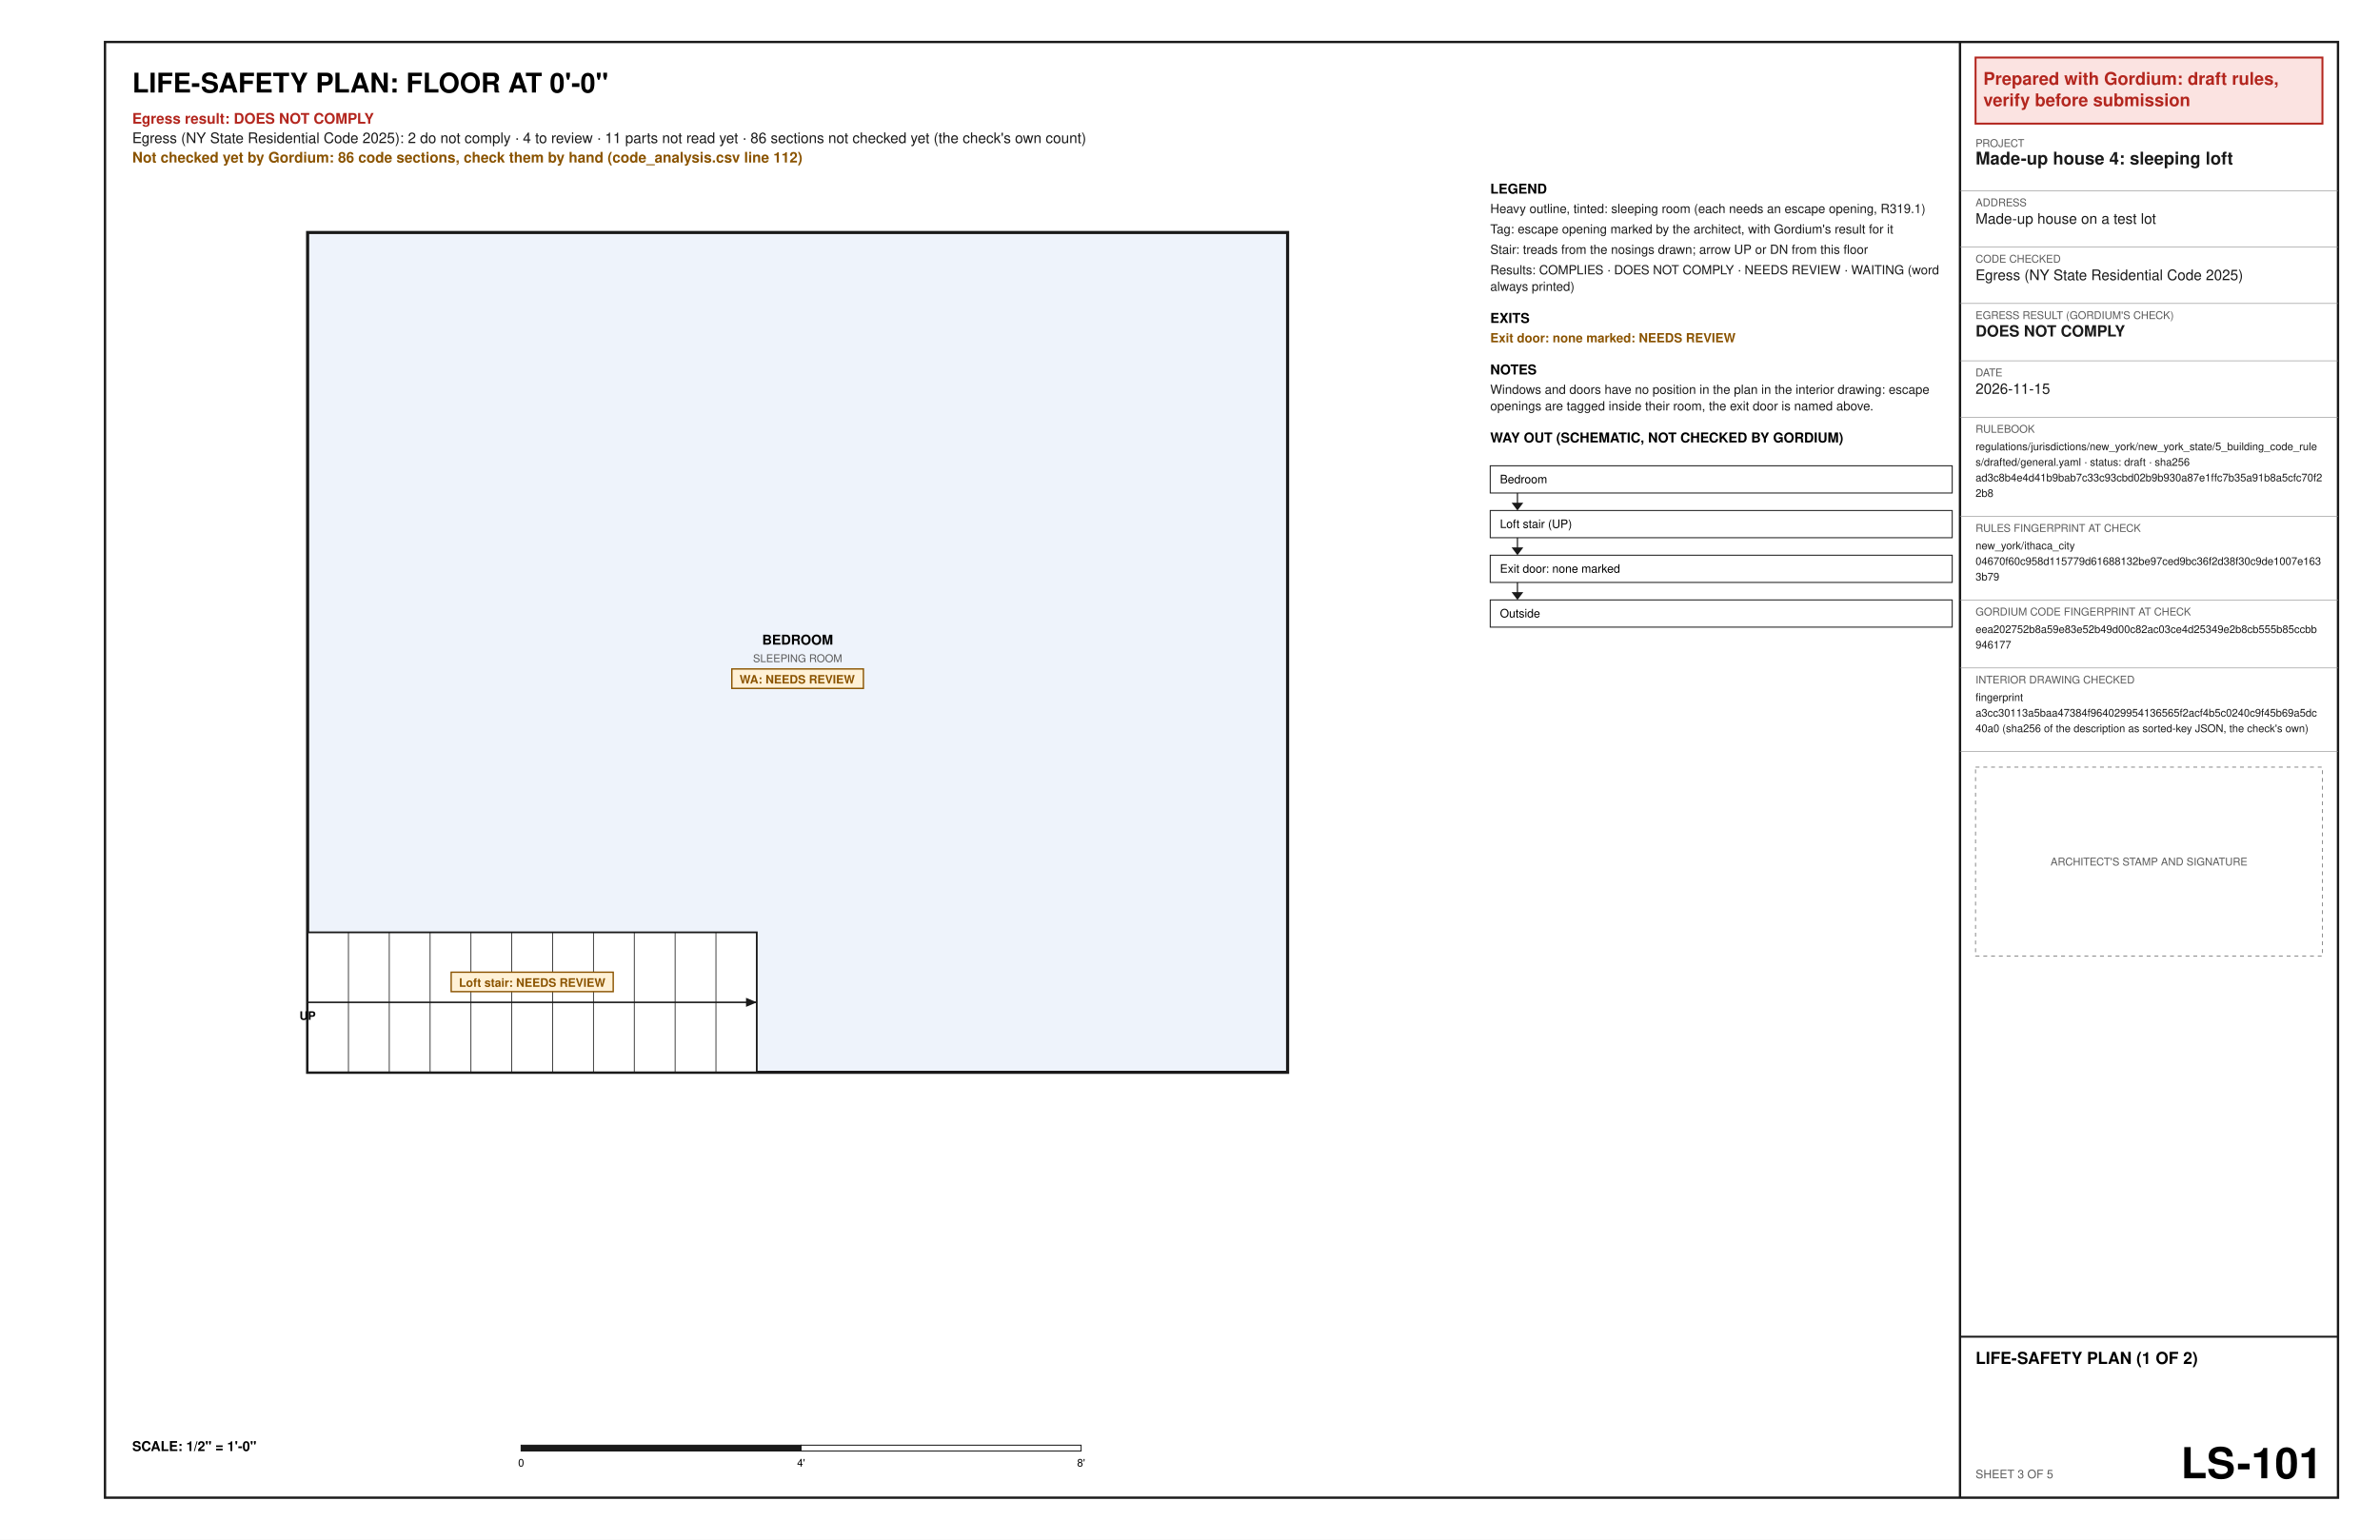
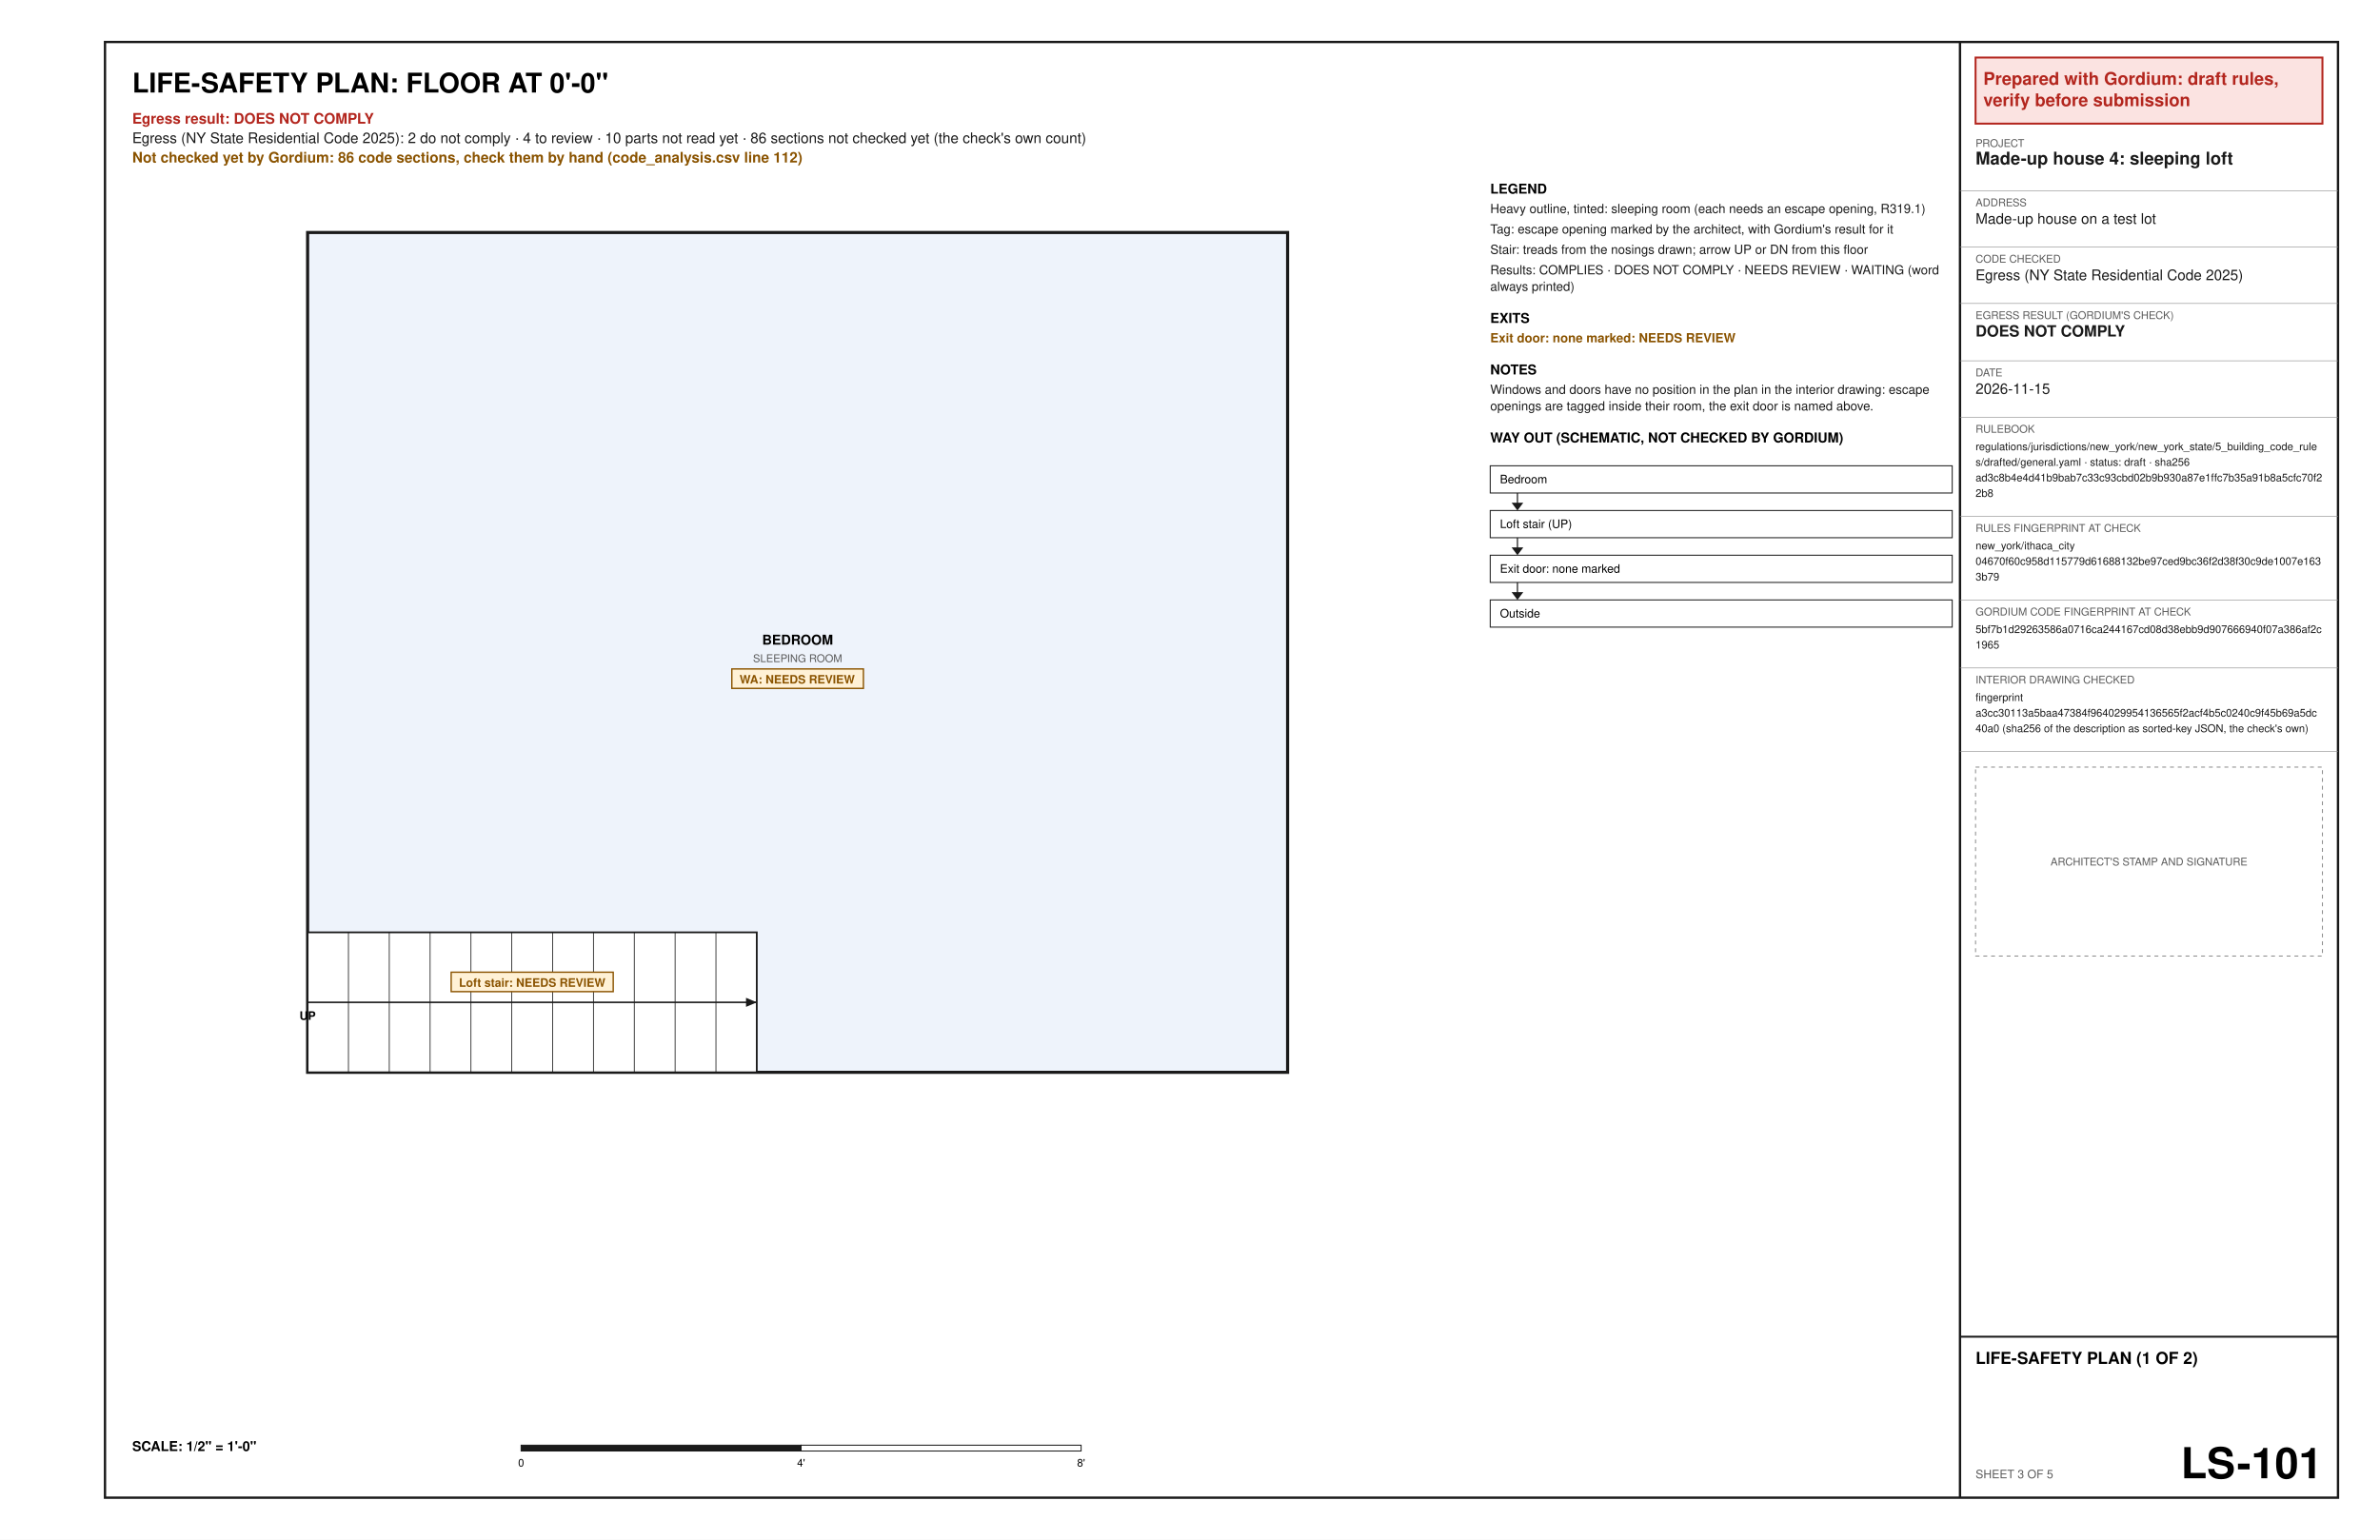
<svg xmlns="http://www.w3.org/2000/svg" width="17in" height="11in" viewBox="0 0 1224 792" font-family="Helvetica, Arial, sans-serif">
  <rect x="0" y="0" width="1224" height="792" fill="#ffffff" />
  <text x="68" y="47.6" font-size="14" font-weight="bold" text-anchor="start" fill="#000000" xml:space="preserve">LIFE-SAFETY PLAN: FLOOR AT 0'-0"</text>
  <text x="68" y="63.6" font-size="7.5" font-weight="bold" text-anchor="start" fill="#b3261e" xml:space="preserve">Egress result: DOES NOT COMPLY</text>
-   <text x="68" y="73.6" font-size="7.5" text-anchor="start" fill="#1a1a1a" xml:space="preserve">Egress (NY State Residential Code 2025): 2 do not comply · 4 to review · 11 parts not read yet · 86 sections not checked yet (the check's own count)</text>
+   <text x="68" y="73.6" font-size="7.5" text-anchor="start" fill="#1a1a1a" xml:space="preserve">Egress (NY State Residential Code 2025): 2 do not comply · 4 to review · 10 parts not read yet · 86 sections not checked yet (the check's own count)</text>
  <text x="68" y="83.6" font-size="7.5" font-weight="bold" text-anchor="start" fill="#8a5300" xml:space="preserve">Not checked yet by Gordium: 86 code sections, check them by hand (code_analysis.csv line 112)</text>
  <polygon points="158.2,551.6 662.2,551.6 662.2,119.6 158.2,119.6" fill="#eef3fb" stroke="#1a1a1a" stroke-width="1.6" />
  <text x="410.2" y="331.6" font-size="7" font-weight="bold" text-anchor="middle" fill="#000000" xml:space="preserve">BEDROOM</text>
  <text x="410.2" y="340.6" font-size="5.5" text-anchor="middle" fill="#5a5a5a" xml:space="preserve">SLEEPING ROOM</text>
  <polygon points="376.37,344.1 444.04,344.1 444.04,354.1 376.37,354.1" fill="#fff1d6" stroke="#8a5300" stroke-width="0.7" />
  <text x="380.37" y="351.6" font-size="6" font-weight="bold" text-anchor="start" fill="#8a5300" xml:space="preserve">WA: NEEDS REVIEW</text>
  <polygon points="158.2,551.6 158.2,479.6 389.2,479.6 389.2,551.6" fill="#ffffff" stroke="#1a1a1a" stroke-width="0.9" />
  <line x1="179.2" y1="551.6" x2="179.2" y2="479.6" stroke="#1a1a1a" stroke-width="0.4" />
  <line x1="200.2" y1="551.6" x2="200.2" y2="479.6" stroke="#1a1a1a" stroke-width="0.4" />
  <line x1="221.2" y1="551.6" x2="221.2" y2="479.6" stroke="#1a1a1a" stroke-width="0.4" />
  <line x1="242.2" y1="551.6" x2="242.2" y2="479.6" stroke="#1a1a1a" stroke-width="0.4" />
  <line x1="263.2" y1="551.6" x2="263.2" y2="479.6" stroke="#1a1a1a" stroke-width="0.4" />
  <line x1="284.2" y1="551.6" x2="284.2" y2="479.6" stroke="#1a1a1a" stroke-width="0.4" />
  <line x1="305.2" y1="551.6" x2="305.2" y2="479.6" stroke="#1a1a1a" stroke-width="0.4" />
  <line x1="326.2" y1="551.6" x2="326.2" y2="479.6" stroke="#1a1a1a" stroke-width="0.4" />
  <line x1="347.2" y1="551.6" x2="347.2" y2="479.6" stroke="#1a1a1a" stroke-width="0.4" />
  <line x1="368.2" y1="551.6" x2="368.2" y2="479.6" stroke="#1a1a1a" stroke-width="0.4" />
  <line x1="158.2" y1="515.6" x2="389.2" y2="515.6" stroke="#1a1a1a" stroke-width="0.8" />
  <polygon points="389.2,515.6 383.67,517.94 383.67,513.26" fill="#1a1a1a" />
  <text x="158.2" y="524.6" font-size="6" font-weight="bold" text-anchor="middle" fill="#000000" xml:space="preserve">UP</text>
  <polygon points="232.03,500.1 315.37,500.1 315.37,510.1 232.03,510.1" fill="#fff1d6" stroke="#8a5300" stroke-width="0.7" />
  <text x="236.03" y="507.6" font-size="6" font-weight="bold" text-anchor="start" fill="#8a5300" xml:space="preserve">Loft stair: NEEDS REVIEW</text>
  <text x="68" y="746.4" font-size="7" font-weight="bold" text-anchor="start" fill="#000000" xml:space="preserve">SCALE: 1/2" = 1'-0"</text>
  <polygon points="268,743.4 412,743.4 412,746.4 268,746.4" fill="#1a1a1a" stroke="#1a1a1a" stroke-width="0.5" />
  <polygon points="412,743.4 556,743.4 556,746.4 412,746.4" fill="#ffffff" stroke="#1a1a1a" stroke-width="0.5" />
  <text x="268" y="754.4" font-size="5.5" text-anchor="middle" fill="#000000" xml:space="preserve">0</text>
  <text x="412" y="754.4" font-size="5.5" text-anchor="middle" fill="#000000" xml:space="preserve">4'</text>
  <text x="556" y="754.4" font-size="5.5" text-anchor="middle" fill="#000000" xml:space="preserve">8'</text>
  <text x="766.4" y="99.6" font-size="7" font-weight="bold" text-anchor="start" fill="#000000" xml:space="preserve">LEGEND</text>
  <text x="766.4" y="109.6" font-size="6.5" text-anchor="start" fill="#1a1a1a" xml:space="preserve">Heavy outline, tinted: sleeping room (each needs an escape opening, R319.1)</text>
  <text x="766.4" y="120.1" font-size="6.5" text-anchor="start" fill="#1a1a1a" xml:space="preserve">Tag: escape opening marked by the architect, with Gordium's result for it</text>
  <text x="766.4" y="130.6" font-size="6.5" text-anchor="start" fill="#1a1a1a" xml:space="preserve">Stair: treads from the nosings drawn; arrow UP or DN from this floor</text>
  <text x="766.4" y="141.1" font-size="6.5" text-anchor="start" fill="#1a1a1a" xml:space="preserve">Results: COMPLIES · DOES NOT COMPLY · NEEDS REVIEW · WAITING (word</text>
  <text x="766.4" y="149.6" font-size="6.5" text-anchor="start" fill="#1a1a1a" xml:space="preserve">always printed)</text>
  <text x="766.4" y="166.1" font-size="7" font-weight="bold" text-anchor="start" fill="#000000" xml:space="preserve">EXITS</text>
  <text x="766.4" y="176.1" font-size="6.5" font-weight="bold" text-anchor="start" fill="#8a5300" xml:space="preserve">Exit door: none marked: NEEDS REVIEW</text>
  <text x="766.4" y="192.6" font-size="7" font-weight="bold" text-anchor="start" fill="#000000" xml:space="preserve">NOTES</text>
  <text x="766.4" y="202.6" font-size="6.5" text-anchor="start" fill="#1a1a1a" xml:space="preserve">Windows and doors have no position in the plan in the interior drawing: escape</text>
  <text x="766.4" y="211.1" font-size="6.5" text-anchor="start" fill="#1a1a1a" xml:space="preserve">openings are tagged inside their room, the exit door is named above.</text>
  <text x="766.4" y="227.6" font-size="7" font-weight="bold" text-anchor="start" fill="#000000" xml:space="preserve">WAY OUT (SCHEMATIC, NOT CHECKED BY GORDIUM)</text>
  <polygon points="766.4,239.6 1004,239.6 1004,253.6 766.4,253.6" fill="none" stroke="#1a1a1a" stroke-width="0.5" />
  <text x="771.4" y="248.6" font-size="6" text-anchor="start" fill="#000000" xml:space="preserve">Bedroom</text>
  <line x1="780.4" y1="253.6" x2="780.4" y2="261.6" stroke="#1a1a1a" stroke-width="0.6" />
  <polygon points="777.4,258.6 783.4,258.6 780.4,262.6" fill="#1a1a1a" />
  <polygon points="766.4,262.6 1004,262.6 1004,276.6 766.4,276.6" fill="none" stroke="#1a1a1a" stroke-width="0.5" />
  <text x="771.4" y="271.6" font-size="6" text-anchor="start" fill="#000000" xml:space="preserve">Loft stair (UP)</text>
  <line x1="780.4" y1="276.6" x2="780.4" y2="284.6" stroke="#1a1a1a" stroke-width="0.6" />
  <polygon points="777.4,281.6 783.4,281.6 780.4,285.6" fill="#1a1a1a" />
  <polygon points="766.4,285.6 1004,285.6 1004,299.6 766.4,299.6" fill="none" stroke="#1a1a1a" stroke-width="0.5" />
  <text x="771.4" y="294.6" font-size="6" text-anchor="start" fill="#000000" xml:space="preserve">Exit door: none marked</text>
  <line x1="780.4" y1="299.6" x2="780.4" y2="307.6" stroke="#1a1a1a" stroke-width="0.6" />
  <polygon points="777.4,304.6 783.4,304.6 780.4,308.6" fill="#1a1a1a" />
  <polygon points="766.4,308.6 1004,308.6 1004,322.6 766.4,322.6" fill="none" stroke="#1a1a1a" stroke-width="0.5" />
  <text x="771.4" y="317.6" font-size="6" text-anchor="start" fill="#000000" xml:space="preserve">Outside</text>
  <polygon points="54,21.6 1202.4,21.6 1202.4,770.4 54,770.4" fill="none" stroke="#1a1a1a" stroke-width="1.2" />
  <line x1="1008" y1="21.6" x2="1008" y2="770.4" stroke="#1a1a1a" stroke-width="1.2" />
  <polygon points="1016,29.6 1194.4,29.6 1194.4,63.6 1016,63.6" fill="#fbe3e1" stroke="#b3261e" stroke-width="1" />
  <text x="1020" y="43.6" font-size="9" font-weight="bold" text-anchor="start" fill="#b3261e" xml:space="preserve">Prepared with Gordium: draft rules,</text>
  <text x="1020" y="54.6" font-size="9" font-weight="bold" text-anchor="start" fill="#b3261e" xml:space="preserve">verify before submission</text>
  <text x="1016" y="75.6" font-size="5.5" text-anchor="start" fill="#5a5a5a" xml:space="preserve">PROJECT</text>
  <text x="1016" y="84.6" font-size="9" font-weight="bold" text-anchor="start" fill="#1a1a1a" xml:space="preserve">Made-up house 4: sleeping loft</text>
  <line x1="1008" y1="98.1" x2="1202.4" y2="98.1" stroke="#8c8c8c" stroke-width="0.3" />
  <text x="1016" y="106.1" font-size="5.5" text-anchor="start" fill="#5a5a5a" xml:space="preserve">ADDRESS</text>
  <text x="1016" y="115.1" font-size="7.5" text-anchor="start" fill="#1a1a1a" xml:space="preserve">Made-up house on a test lot</text>
  <line x1="1008" y1="127.1" x2="1202.4" y2="127.1" stroke="#8c8c8c" stroke-width="0.3" />
  <text x="1016" y="135.1" font-size="5.5" text-anchor="start" fill="#5a5a5a" xml:space="preserve">CODE CHECKED</text>
  <text x="1016" y="144.1" font-size="7.5" text-anchor="start" fill="#1a1a1a" xml:space="preserve">Egress (NY State Residential Code 2025)</text>
  <line x1="1008" y1="156.1" x2="1202.4" y2="156.1" stroke="#8c8c8c" stroke-width="0.3" />
  <text x="1016" y="164.1" font-size="5.5" text-anchor="start" fill="#5a5a5a" xml:space="preserve">EGRESS RESULT (GORDIUM'S CHECK)</text>
  <text x="1016" y="173.1" font-size="8" font-weight="bold" text-anchor="start" fill="#1a1a1a" xml:space="preserve">DOES NOT COMPLY</text>
  <line x1="1008" y1="185.6" x2="1202.4" y2="185.6" stroke="#8c8c8c" stroke-width="0.3" />
  <text x="1016" y="193.6" font-size="5.5" text-anchor="start" fill="#5a5a5a" xml:space="preserve">DATE</text>
  <text x="1016" y="202.6" font-size="7.5" text-anchor="start" fill="#1a1a1a" xml:space="preserve">2026-11-15</text>
  <line x1="1008" y1="214.6" x2="1202.4" y2="214.6" stroke="#8c8c8c" stroke-width="0.3" />
  <text x="1016" y="222.6" font-size="5.5" text-anchor="start" fill="#5a5a5a" xml:space="preserve">RULEBOOK</text>
  <text x="1016" y="231.6" font-size="5.5" text-anchor="start" fill="#1a1a1a" xml:space="preserve">regulations/jurisdictions/new_york/new_york_state/5_building_code_rule</text>
  <text x="1016" y="239.6" font-size="5.5" text-anchor="start" fill="#1a1a1a" xml:space="preserve">s/drafted/general.yaml · status: draft · sha256</text>
  <text x="1016" y="247.6" font-size="5.5" text-anchor="start" fill="#1a1a1a" xml:space="preserve">ad3c8b4e4d41b9bab7c33c93cbd02b9b930a87e1ffc7b35a91b8a5cfc70f2</text>
  <text x="1016" y="255.6" font-size="5.5" text-anchor="start" fill="#1a1a1a" xml:space="preserve">2b8</text>
  <line x1="1008" y1="265.6" x2="1202.4" y2="265.6" stroke="#8c8c8c" stroke-width="0.3" />
  <text x="1016" y="273.6" font-size="5.5" text-anchor="start" fill="#5a5a5a" xml:space="preserve">RULES FINGERPRINT AT CHECK</text>
  <text x="1016" y="282.6" font-size="5.5" text-anchor="start" fill="#1a1a1a" xml:space="preserve">new_york/ithaca_city</text>
  <text x="1016" y="290.6" font-size="5.5" text-anchor="start" fill="#1a1a1a" xml:space="preserve">04670f60c958d115779d61688132be97ced9bc36f2d38f30c9de1007e163</text>
  <text x="1016" y="298.6" font-size="5.5" text-anchor="start" fill="#1a1a1a" xml:space="preserve">3b79</text>
  <line x1="1008" y1="308.6" x2="1202.4" y2="308.6" stroke="#8c8c8c" stroke-width="0.3" />
  <text x="1016" y="316.6" font-size="5.5" text-anchor="start" fill="#5a5a5a" xml:space="preserve">GORDIUM CODE FINGERPRINT AT CHECK</text>
-   <text x="1016" y="325.6" font-size="5.5" text-anchor="start" fill="#1a1a1a" xml:space="preserve">eea202752b8a59e83e52b49d00c82ac03ce4d25349e2b8cb555b85ccbb</text>
-   <text x="1016" y="333.6" font-size="5.5" text-anchor="start" fill="#1a1a1a" xml:space="preserve">946177</text>
+   <text x="1016" y="325.6" font-size="5.5" text-anchor="start" fill="#1a1a1a" xml:space="preserve">5bf7b1d29263586a0716ca244167cd08d38ebb9d907666940f07a386af2c</text>
+   <text x="1016" y="333.6" font-size="5.5" text-anchor="start" fill="#1a1a1a" xml:space="preserve">1965</text>
  <line x1="1008" y1="343.6" x2="1202.4" y2="343.6" stroke="#8c8c8c" stroke-width="0.3" />
  <text x="1016" y="351.6" font-size="5.5" text-anchor="start" fill="#5a5a5a" xml:space="preserve">INTERIOR DRAWING CHECKED</text>
  <text x="1016" y="360.6" font-size="5.5" text-anchor="start" fill="#1a1a1a" xml:space="preserve">fingerprint</text>
  <text x="1016" y="368.6" font-size="5.5" text-anchor="start" fill="#1a1a1a" xml:space="preserve">a3cc30113a5baa47384f964029954136565f2acf4b5c0240c9f45b69a5dc</text>
  <text x="1016" y="376.6" font-size="5.5" text-anchor="start" fill="#1a1a1a" xml:space="preserve">40a0 (sha256 of the description as sorted-key JSON, the check's own)</text>
  <line x1="1008" y1="386.6" x2="1202.4" y2="386.6" stroke="#8c8c8c" stroke-width="0.3" />
  <polygon points="1016,394.6 1194.4,394.6 1194.4,491.8 1016,491.8" fill="none" stroke="#8c8c8c" stroke-width="0.5" stroke-dasharray="2 2" />
  <text x="1105.2" y="445.2" font-size="5.5" text-anchor="middle" fill="#5a5a5a" xml:space="preserve">ARCHITECT'S STAMP AND SIGNATURE</text>
  <line x1="1008" y1="687.6" x2="1202.4" y2="687.6" stroke="#1a1a1a" stroke-width="1" />
  <text x="1016" y="701.6" font-size="8.5" font-weight="bold" text-anchor="start" fill="#000000" xml:space="preserve">LIFE-SAFETY PLAN (1 OF 2)</text>
  <text x="1016" y="760.4" font-size="6" text-anchor="start" fill="#5a5a5a" xml:space="preserve">SHEET 3 OF 5</text>
  <text x="1194.4" y="760.4" font-size="22" font-weight="bold" text-anchor="end" fill="#000000" xml:space="preserve">LS-101</text>
</svg>
